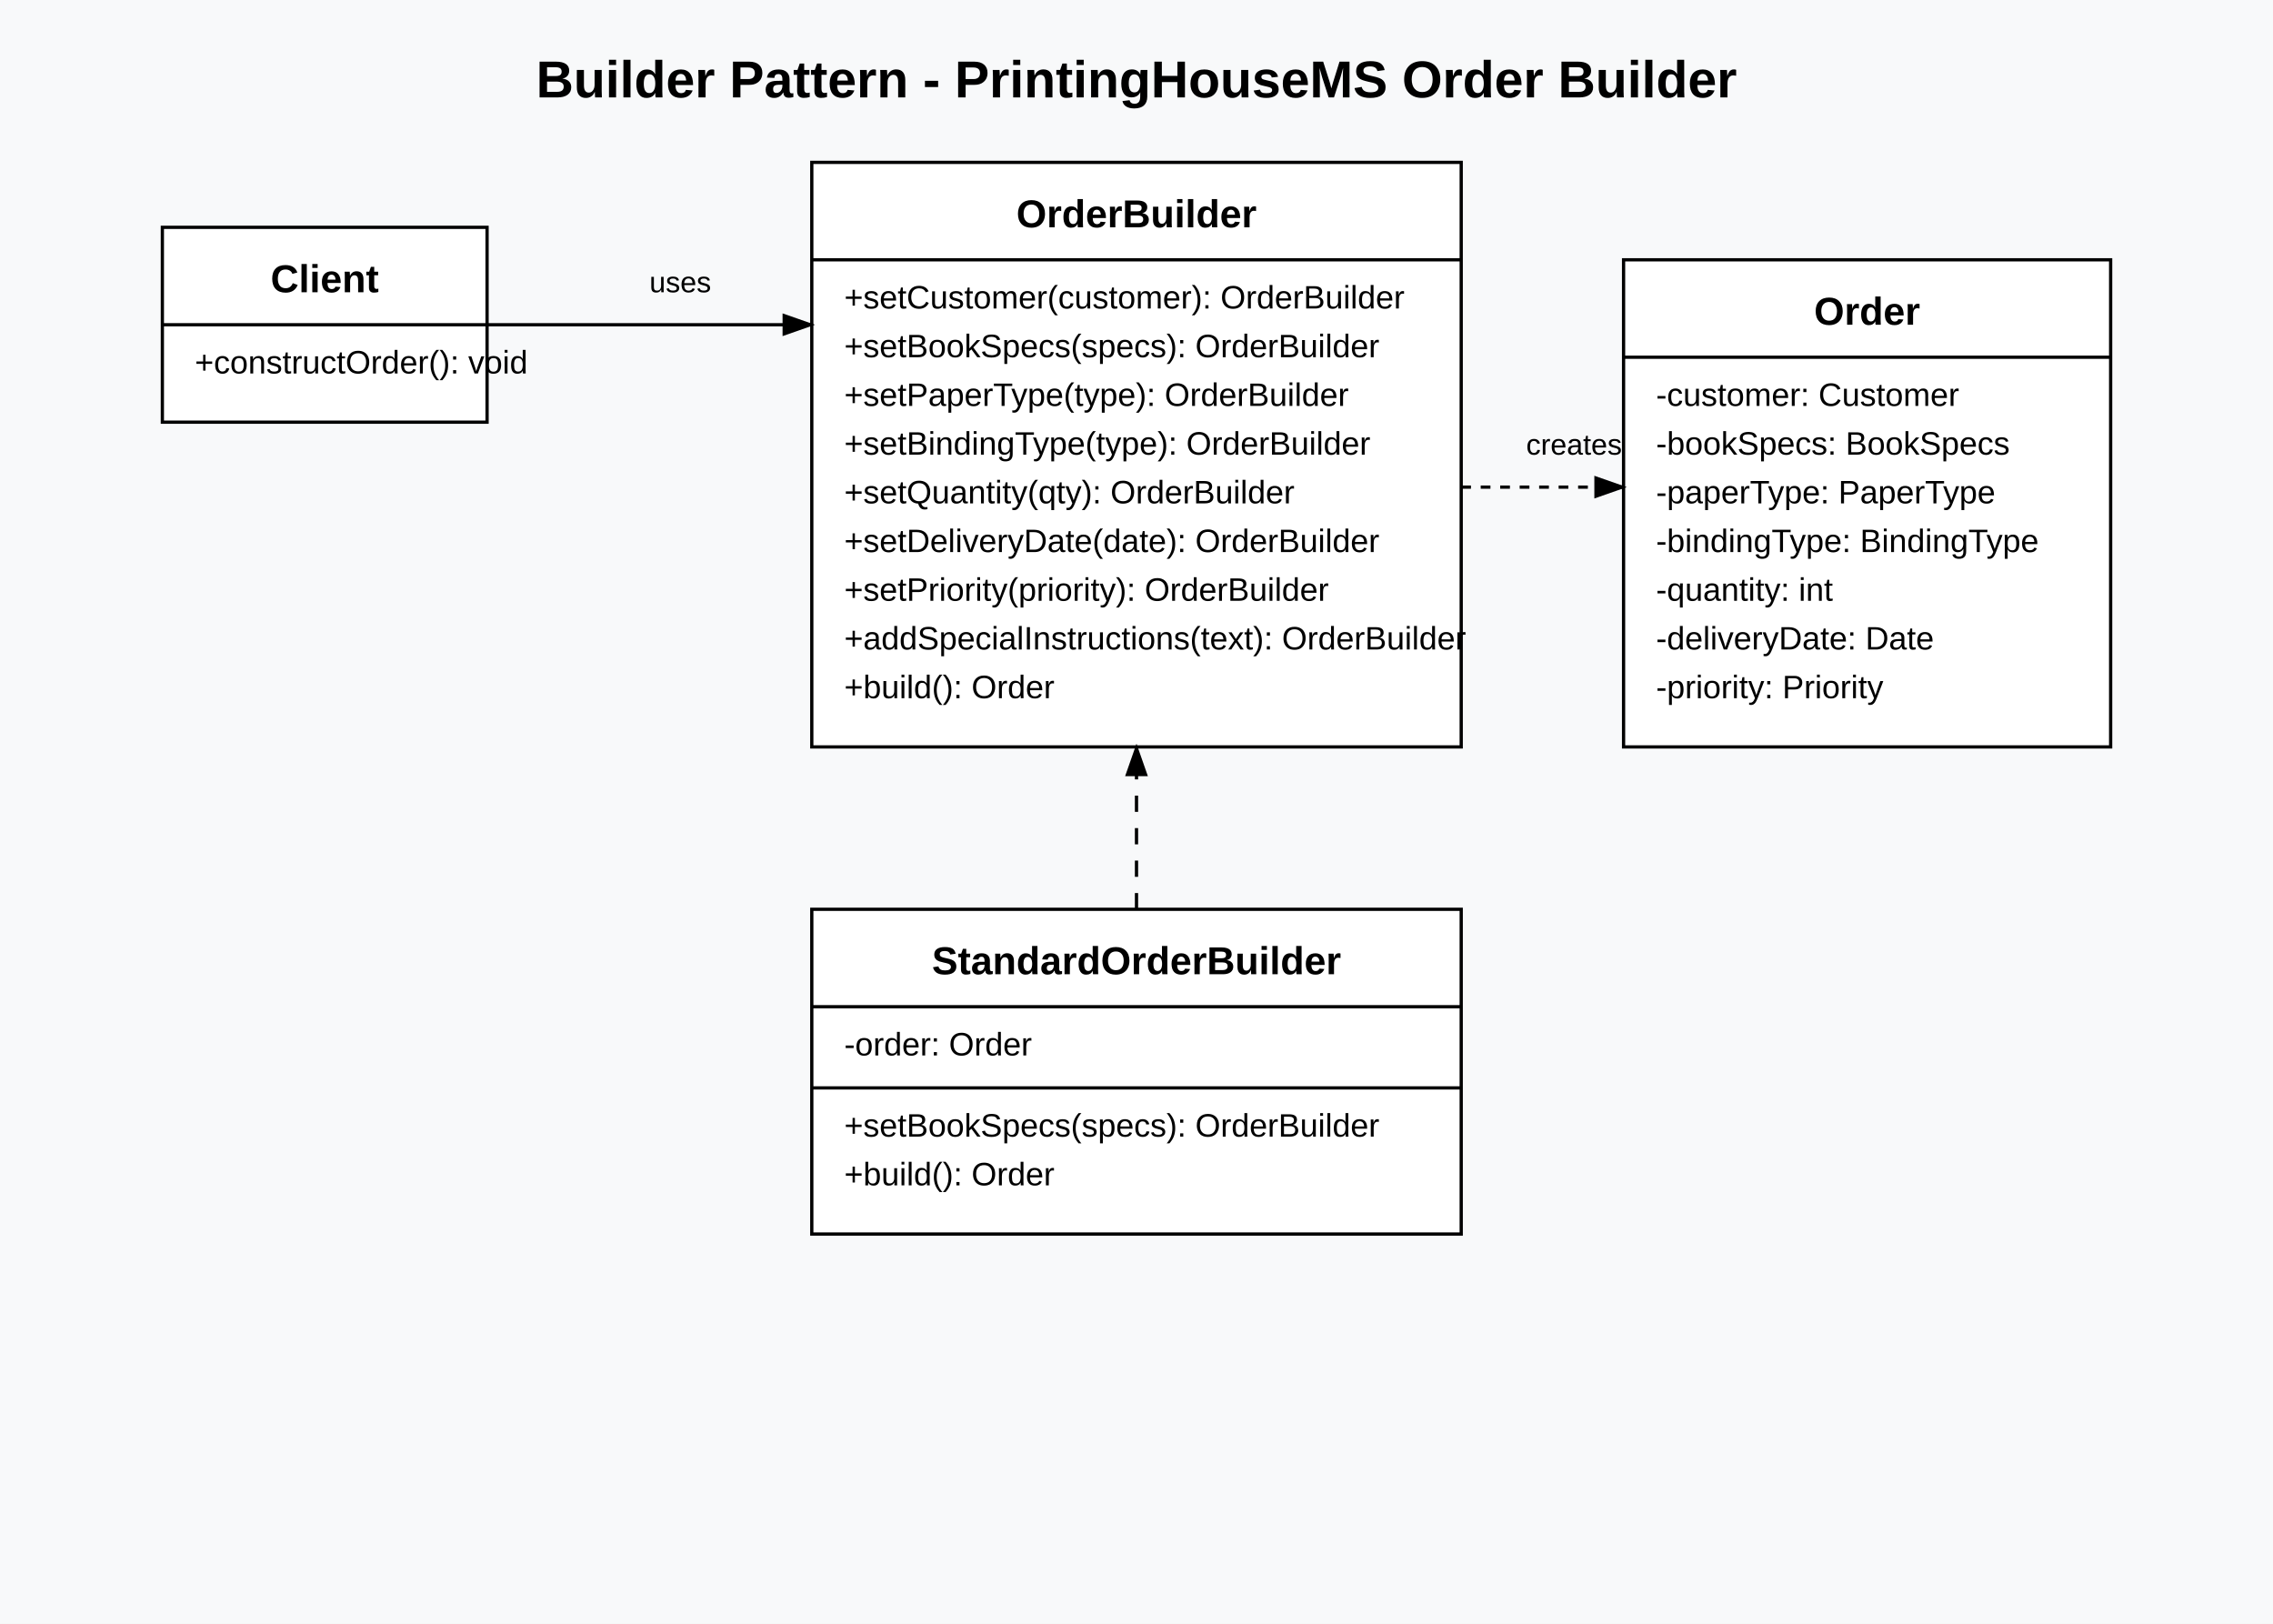
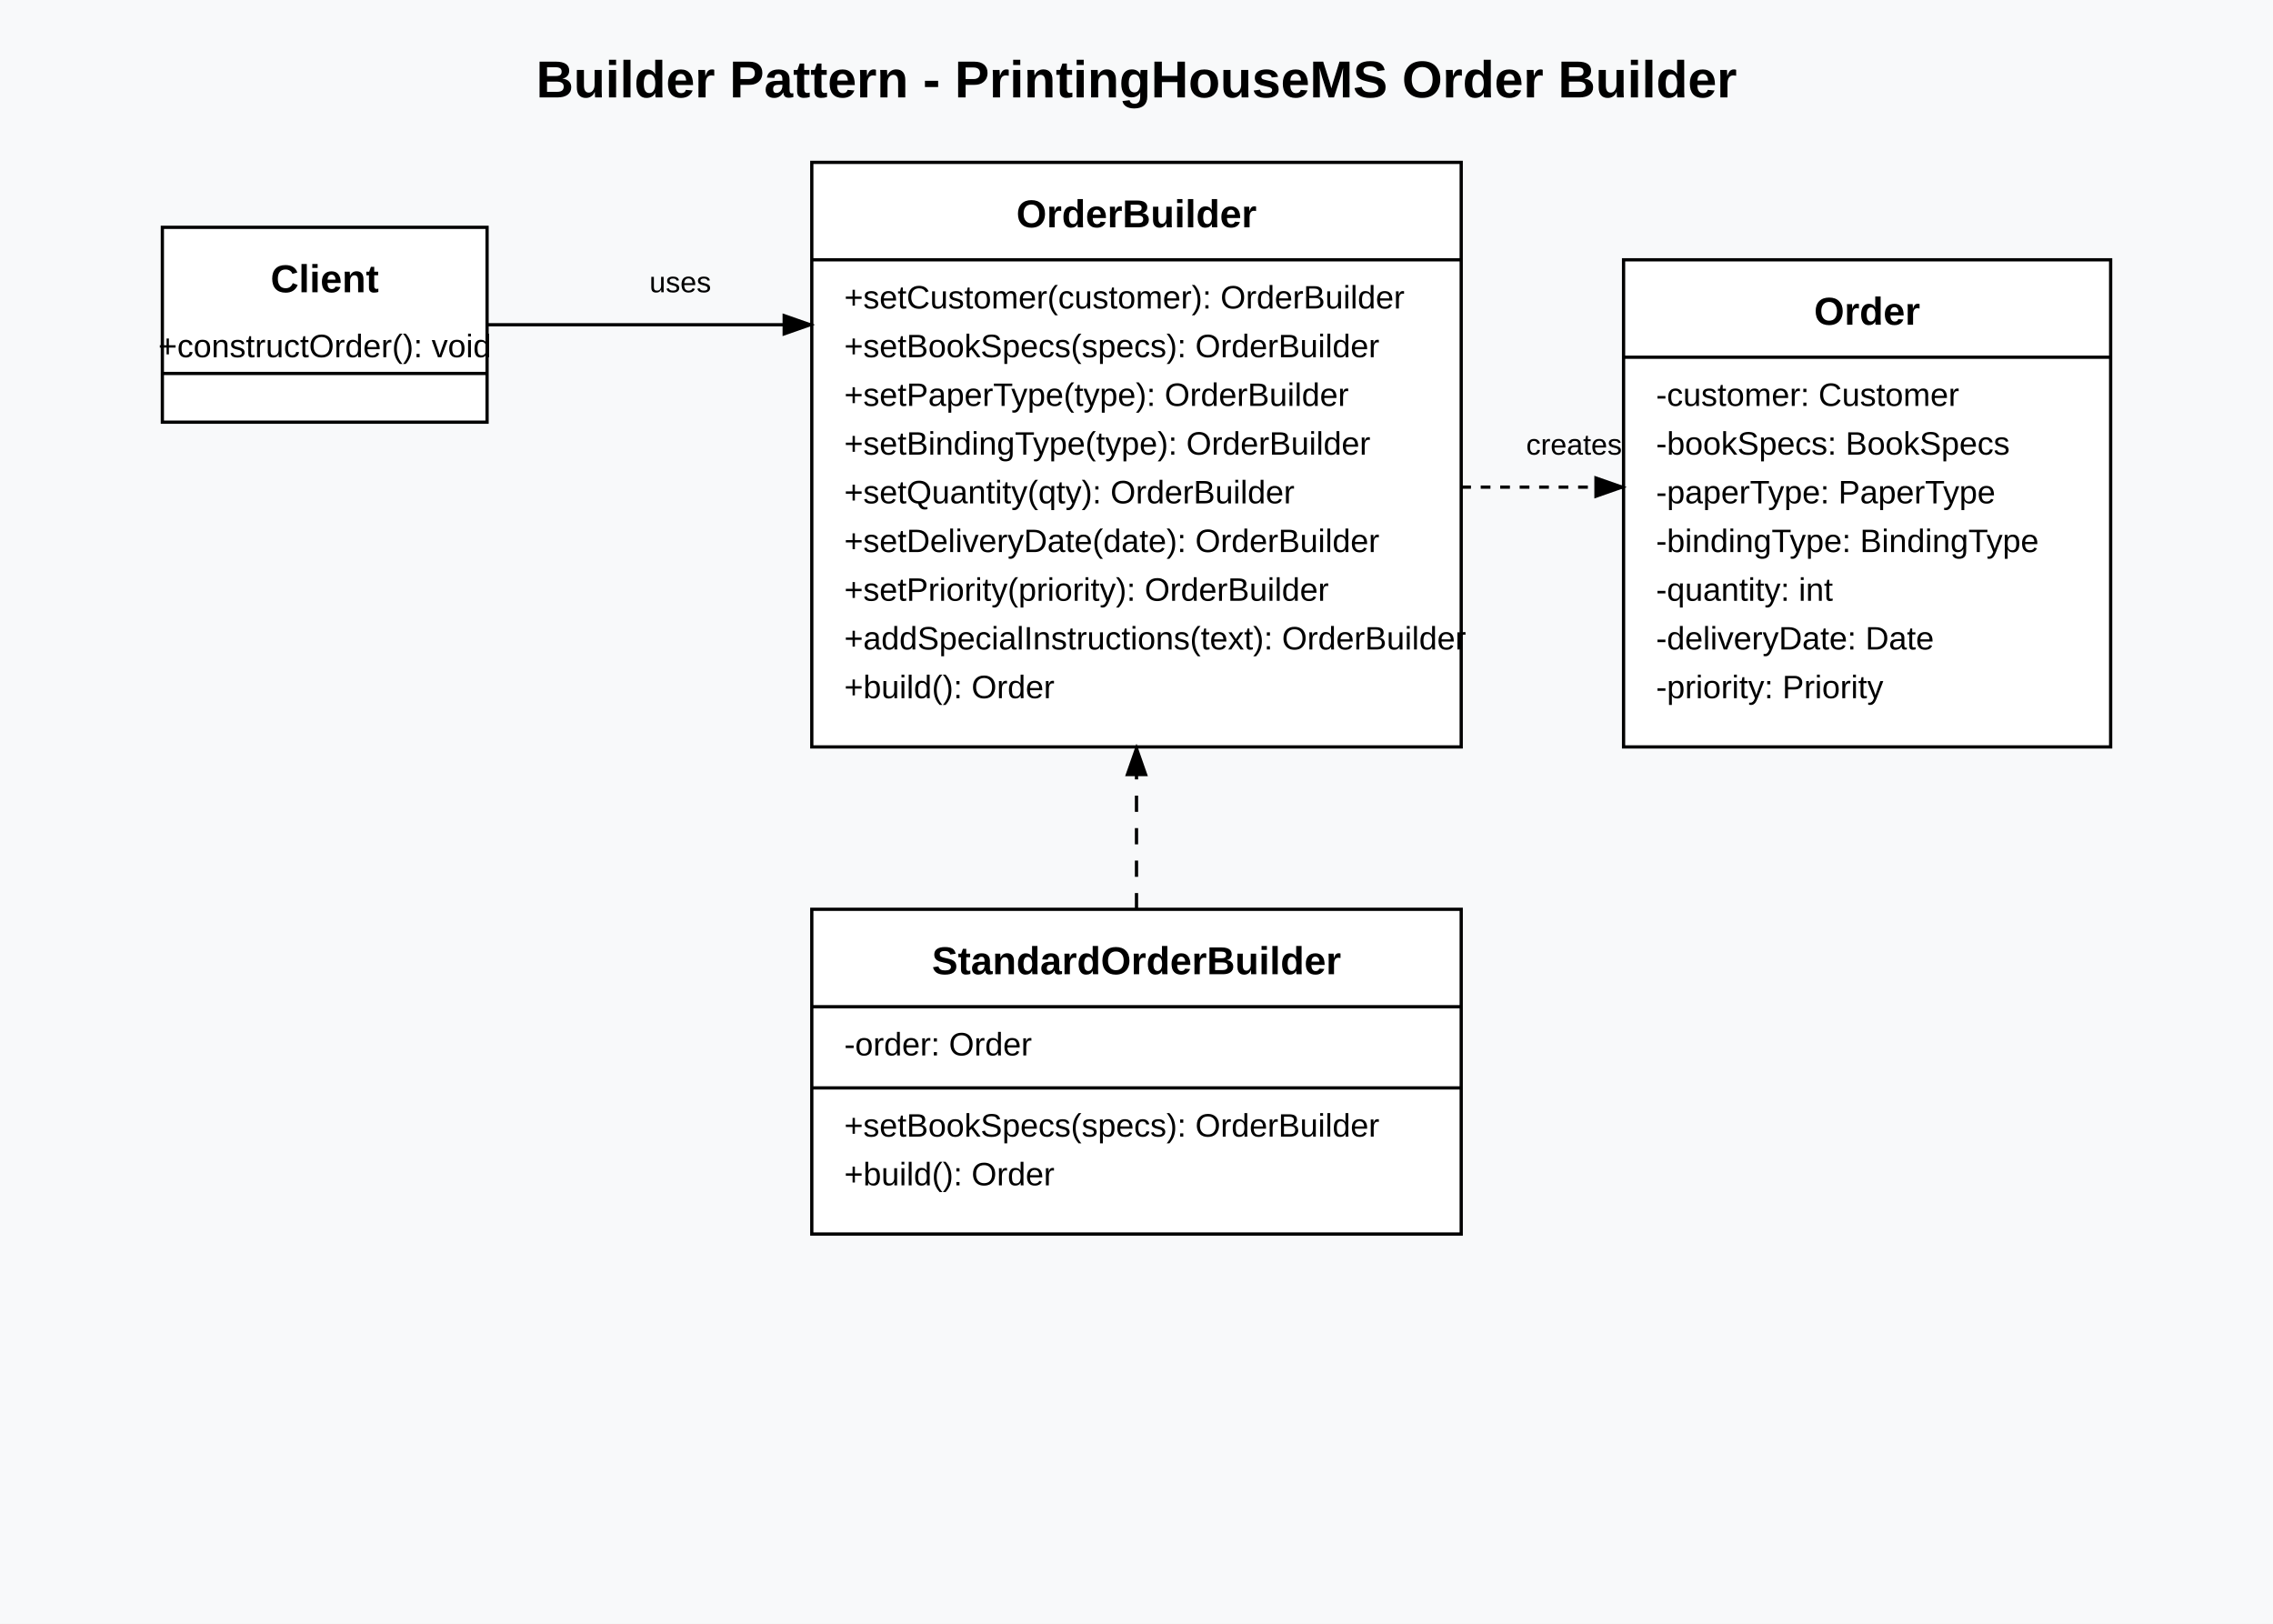
<svg xmlns="http://www.w3.org/2000/svg" width="700" height="500">
  <rect width="700" height="500" fill="#f8f9fa" />
  <text x="350" y="30" text-anchor="middle" fill="black" font-family="Arial" font-size="16" font-weight="bold">Builder Pattern - PrintingHouseMS Order Builder</text>
  <rect x="50" y="70" width="100" height="60" fill="white" stroke="black" stroke-width="1" />
  <text x="100" y="90" text-anchor="middle" fill="black" font-family="Arial" font-size="12" font-weight="bold">Client</text>
-   <line x1="50" y1="100" x2="150" y2="100" stroke="black" stroke-width="1" />
-   <text x="60" y="115" fill="black" font-family="Arial" font-size="10">+constructOrder(): void</text>
+   <text x="100" y="110" text-anchor="middle" fill="black" font-family="Arial" font-size="10">+constructOrder(): void</text>
+   <line x1="50" y1="115" x2="150" y2="115" stroke="black" stroke-width="1" />
  <rect x="250" y="50" width="200" height="180" fill="white" stroke="black" stroke-width="1" />
  <text x="350" y="70" text-anchor="middle" fill="black" font-family="Arial" font-size="12" font-weight="bold">OrderBuilder</text>
  <line x1="250" y1="80" x2="450" y2="80" stroke="black" stroke-width="1" />
  <text x="260" y="95" fill="black" font-family="Arial" font-size="10">+setCustomer(customer): OrderBuilder</text>
  <text x="260" y="110" fill="black" font-family="Arial" font-size="10">+setBookSpecs(specs): OrderBuilder</text>
  <text x="260" y="125" fill="black" font-family="Arial" font-size="10">+setPaperType(type): OrderBuilder</text>
  <text x="260" y="140" fill="black" font-family="Arial" font-size="10">+setBindingType(type): OrderBuilder</text>
  <text x="260" y="155" fill="black" font-family="Arial" font-size="10">+setQuantity(qty): OrderBuilder</text>
  <text x="260" y="170" fill="black" font-family="Arial" font-size="10">+setDeliveryDate(date): OrderBuilder</text>
  <text x="260" y="185" fill="black" font-family="Arial" font-size="10">+setPriority(priority): OrderBuilder</text>
  <text x="260" y="200" fill="black" font-family="Arial" font-size="10">+addSpecialInstructions(text): OrderBuilder</text>
  <text x="260" y="215" fill="black" font-family="Arial" font-size="10">+build(): Order</text>
  <rect x="500" y="80" width="150" height="150" fill="white" stroke="black" stroke-width="1" />
  <text x="575" y="100" text-anchor="middle" fill="black" font-family="Arial" font-size="12" font-weight="bold">Order</text>
  <line x1="500" y1="110" x2="650" y2="110" stroke="black" stroke-width="1" />
  <text x="510" y="125" fill="black" font-family="Arial" font-size="10">-customer: Customer</text>
  <text x="510" y="140" fill="black" font-family="Arial" font-size="10">-bookSpecs: BookSpecs</text>
  <text x="510" y="155" fill="black" font-family="Arial" font-size="10">-paperType: PaperType</text>
  <text x="510" y="170" fill="black" font-family="Arial" font-size="10">-bindingType: BindingType</text>
  <text x="510" y="185" fill="black" font-family="Arial" font-size="10">-quantity: int</text>
  <text x="510" y="200" fill="black" font-family="Arial" font-size="10">-deliveryDate: Date</text>
  <text x="510" y="215" fill="black" font-family="Arial" font-size="10">-priority: Priority</text>
  <rect x="250" y="280" width="200" height="100" fill="white" stroke="black" stroke-width="1" />
  <text x="350" y="300" text-anchor="middle" fill="black" font-family="Arial" font-size="12" font-weight="bold">StandardOrderBuilder</text>
  <line x1="250" y1="310" x2="450" y2="310" stroke="black" stroke-width="1" />
  <text x="260" y="325" fill="black" font-family="Arial" font-size="10">-order: Order</text>
  <line x1="250" y1="335" x2="450" y2="335" stroke="black" stroke-width="1" />
  <text x="260" y="350" fill="black" font-family="Arial" font-size="10">+setBookSpecs(specs): OrderBuilder</text>
  <text x="260" y="365" fill="black" font-family="Arial" font-size="10">+build(): Order</text>
  <defs>
    <marker id="arrow" markerWidth="10" markerHeight="7" refX="9" refY="3.5" orient="auto">
      <polygon points="0 0, 10 3.5, 0 7" fill="black" />
    </marker>
  </defs>
  <line x1="150" y1="100" x2="250" y2="100" stroke="black" stroke-width="1" marker-end="url(#arrow)" />
  <line x1="450" y1="150" x2="500" y2="150" stroke="black" stroke-width="1" stroke-dasharray="3,3" marker-end="url(#arrow)" />
  <line x1="350" y1="280" x2="350" y2="230" stroke="black" stroke-width="1" stroke-dasharray="5,5" marker-end="url(#arrow)" />
  <text x="200" y="90" fill="black" font-family="Arial" font-size="9">uses</text>
  <text x="470" y="140" fill="black" font-family="Arial" font-size="9">creates</text>
</svg>
